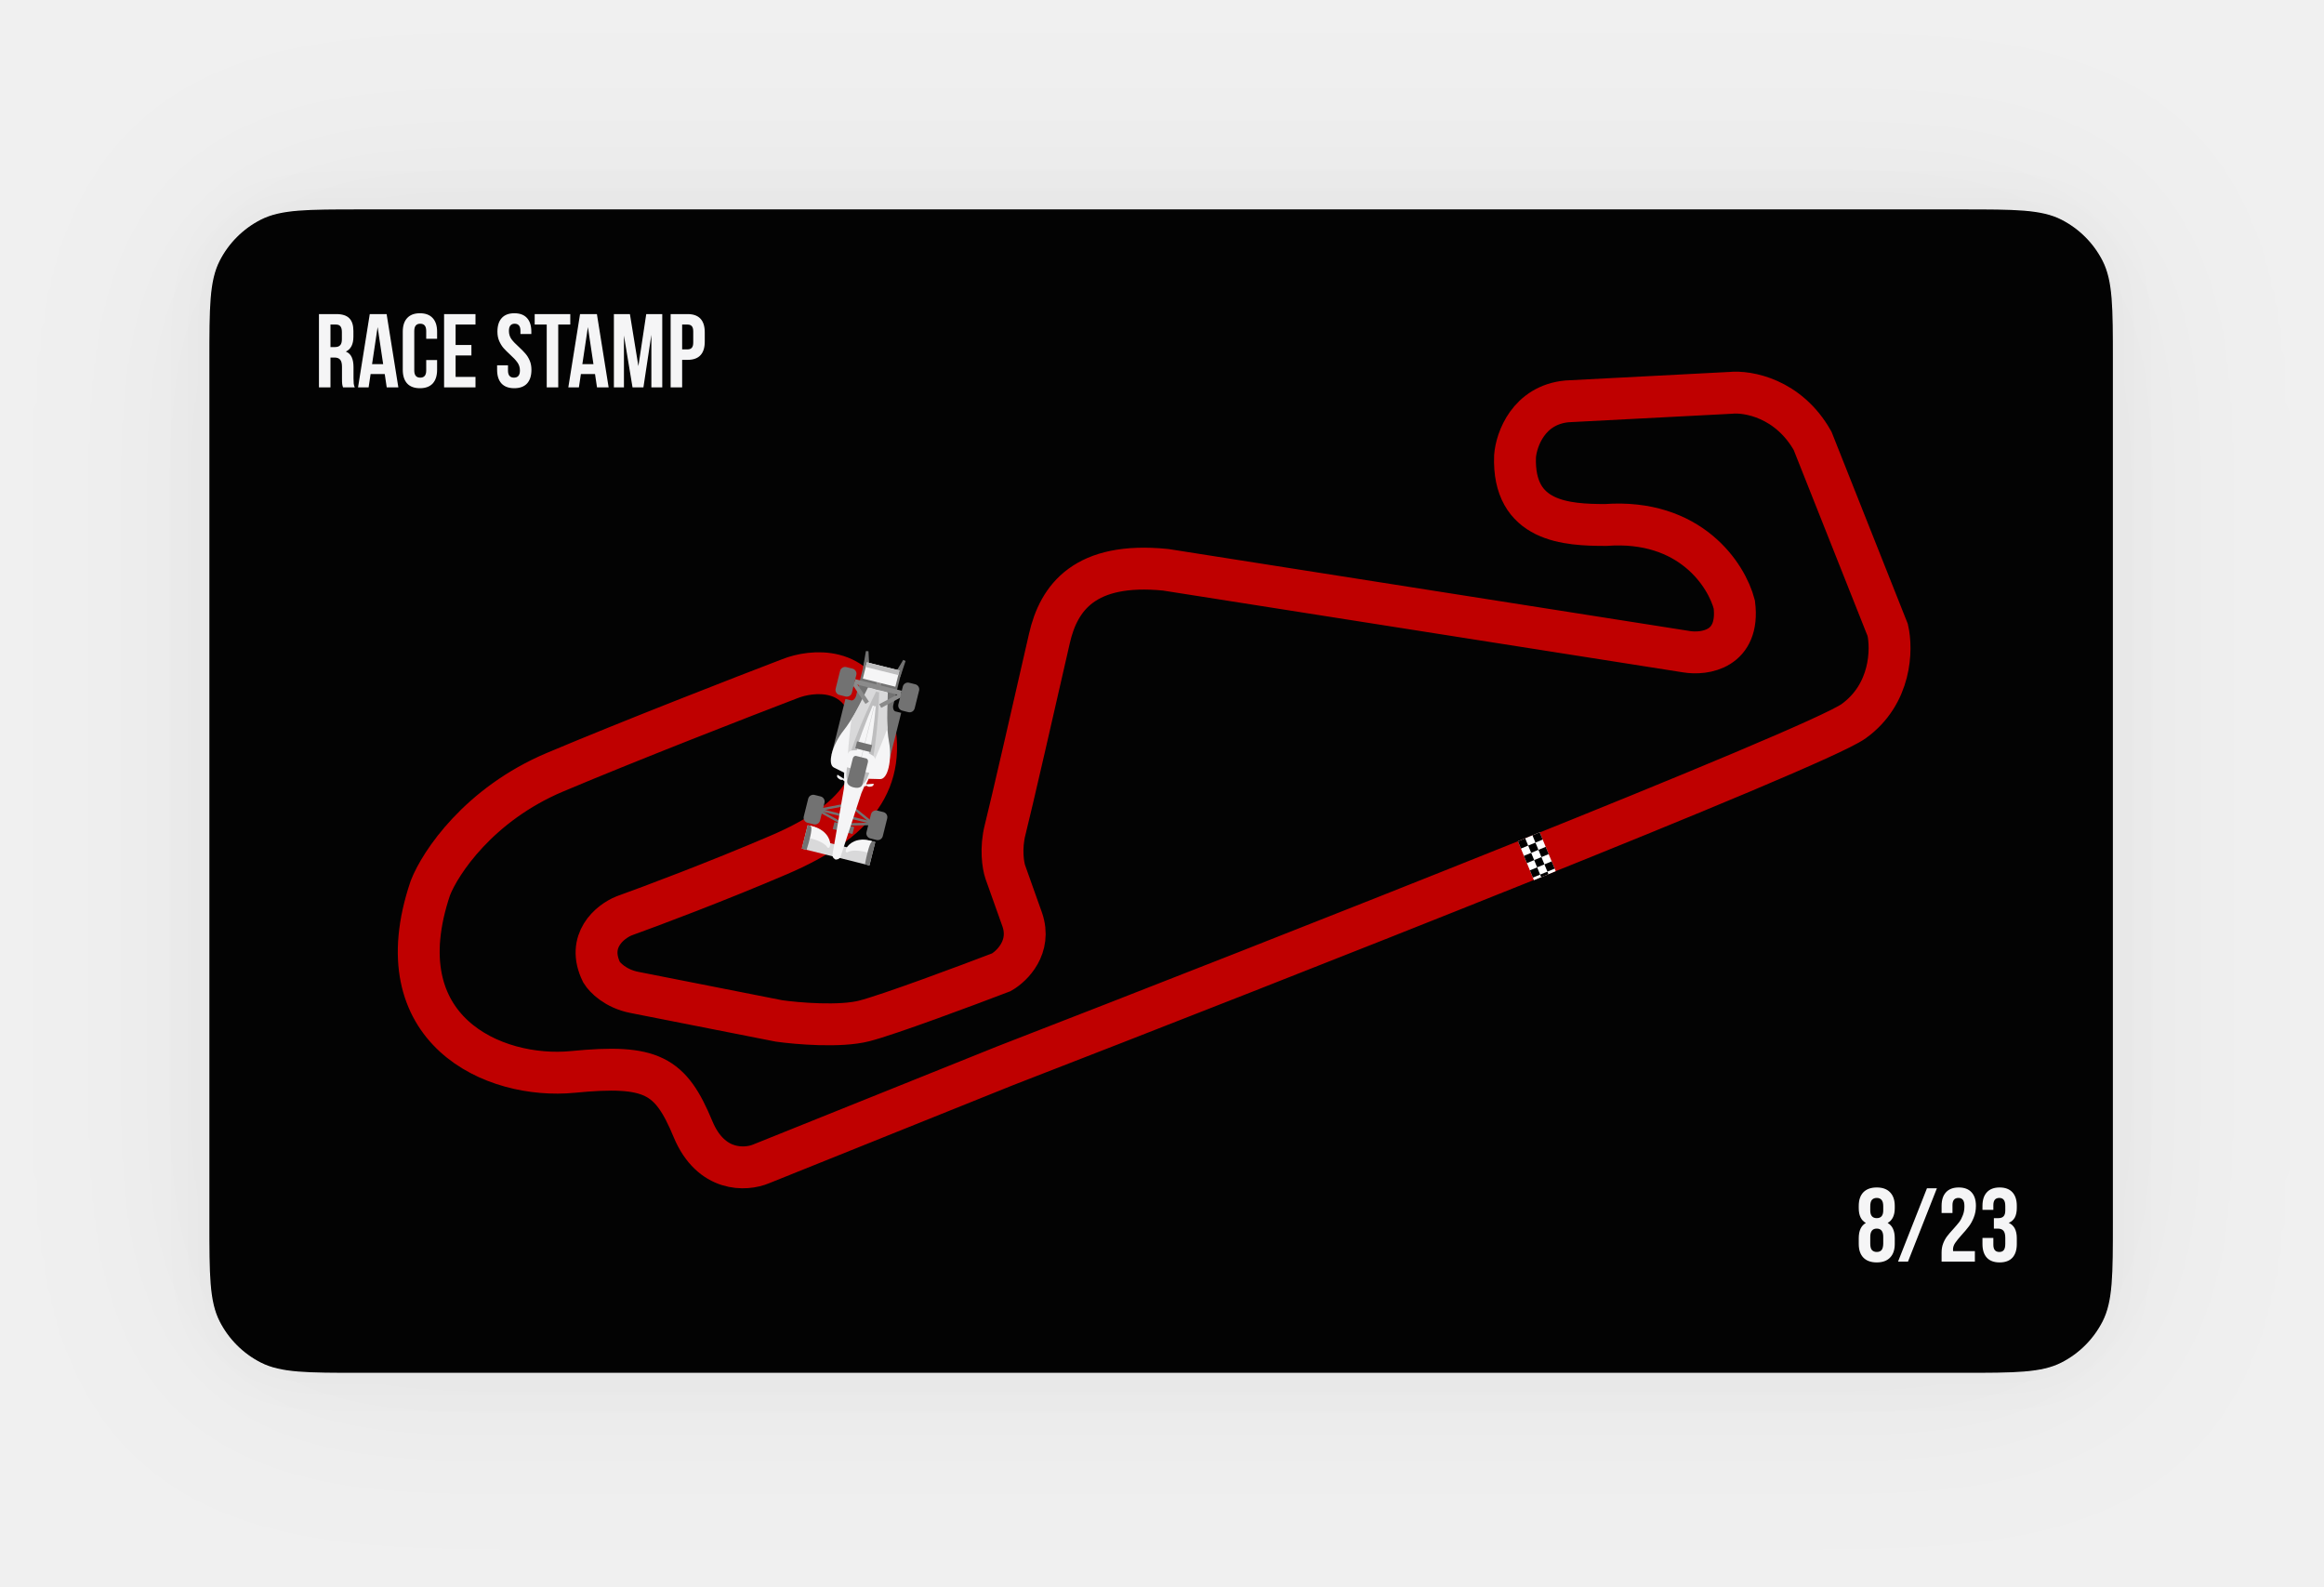
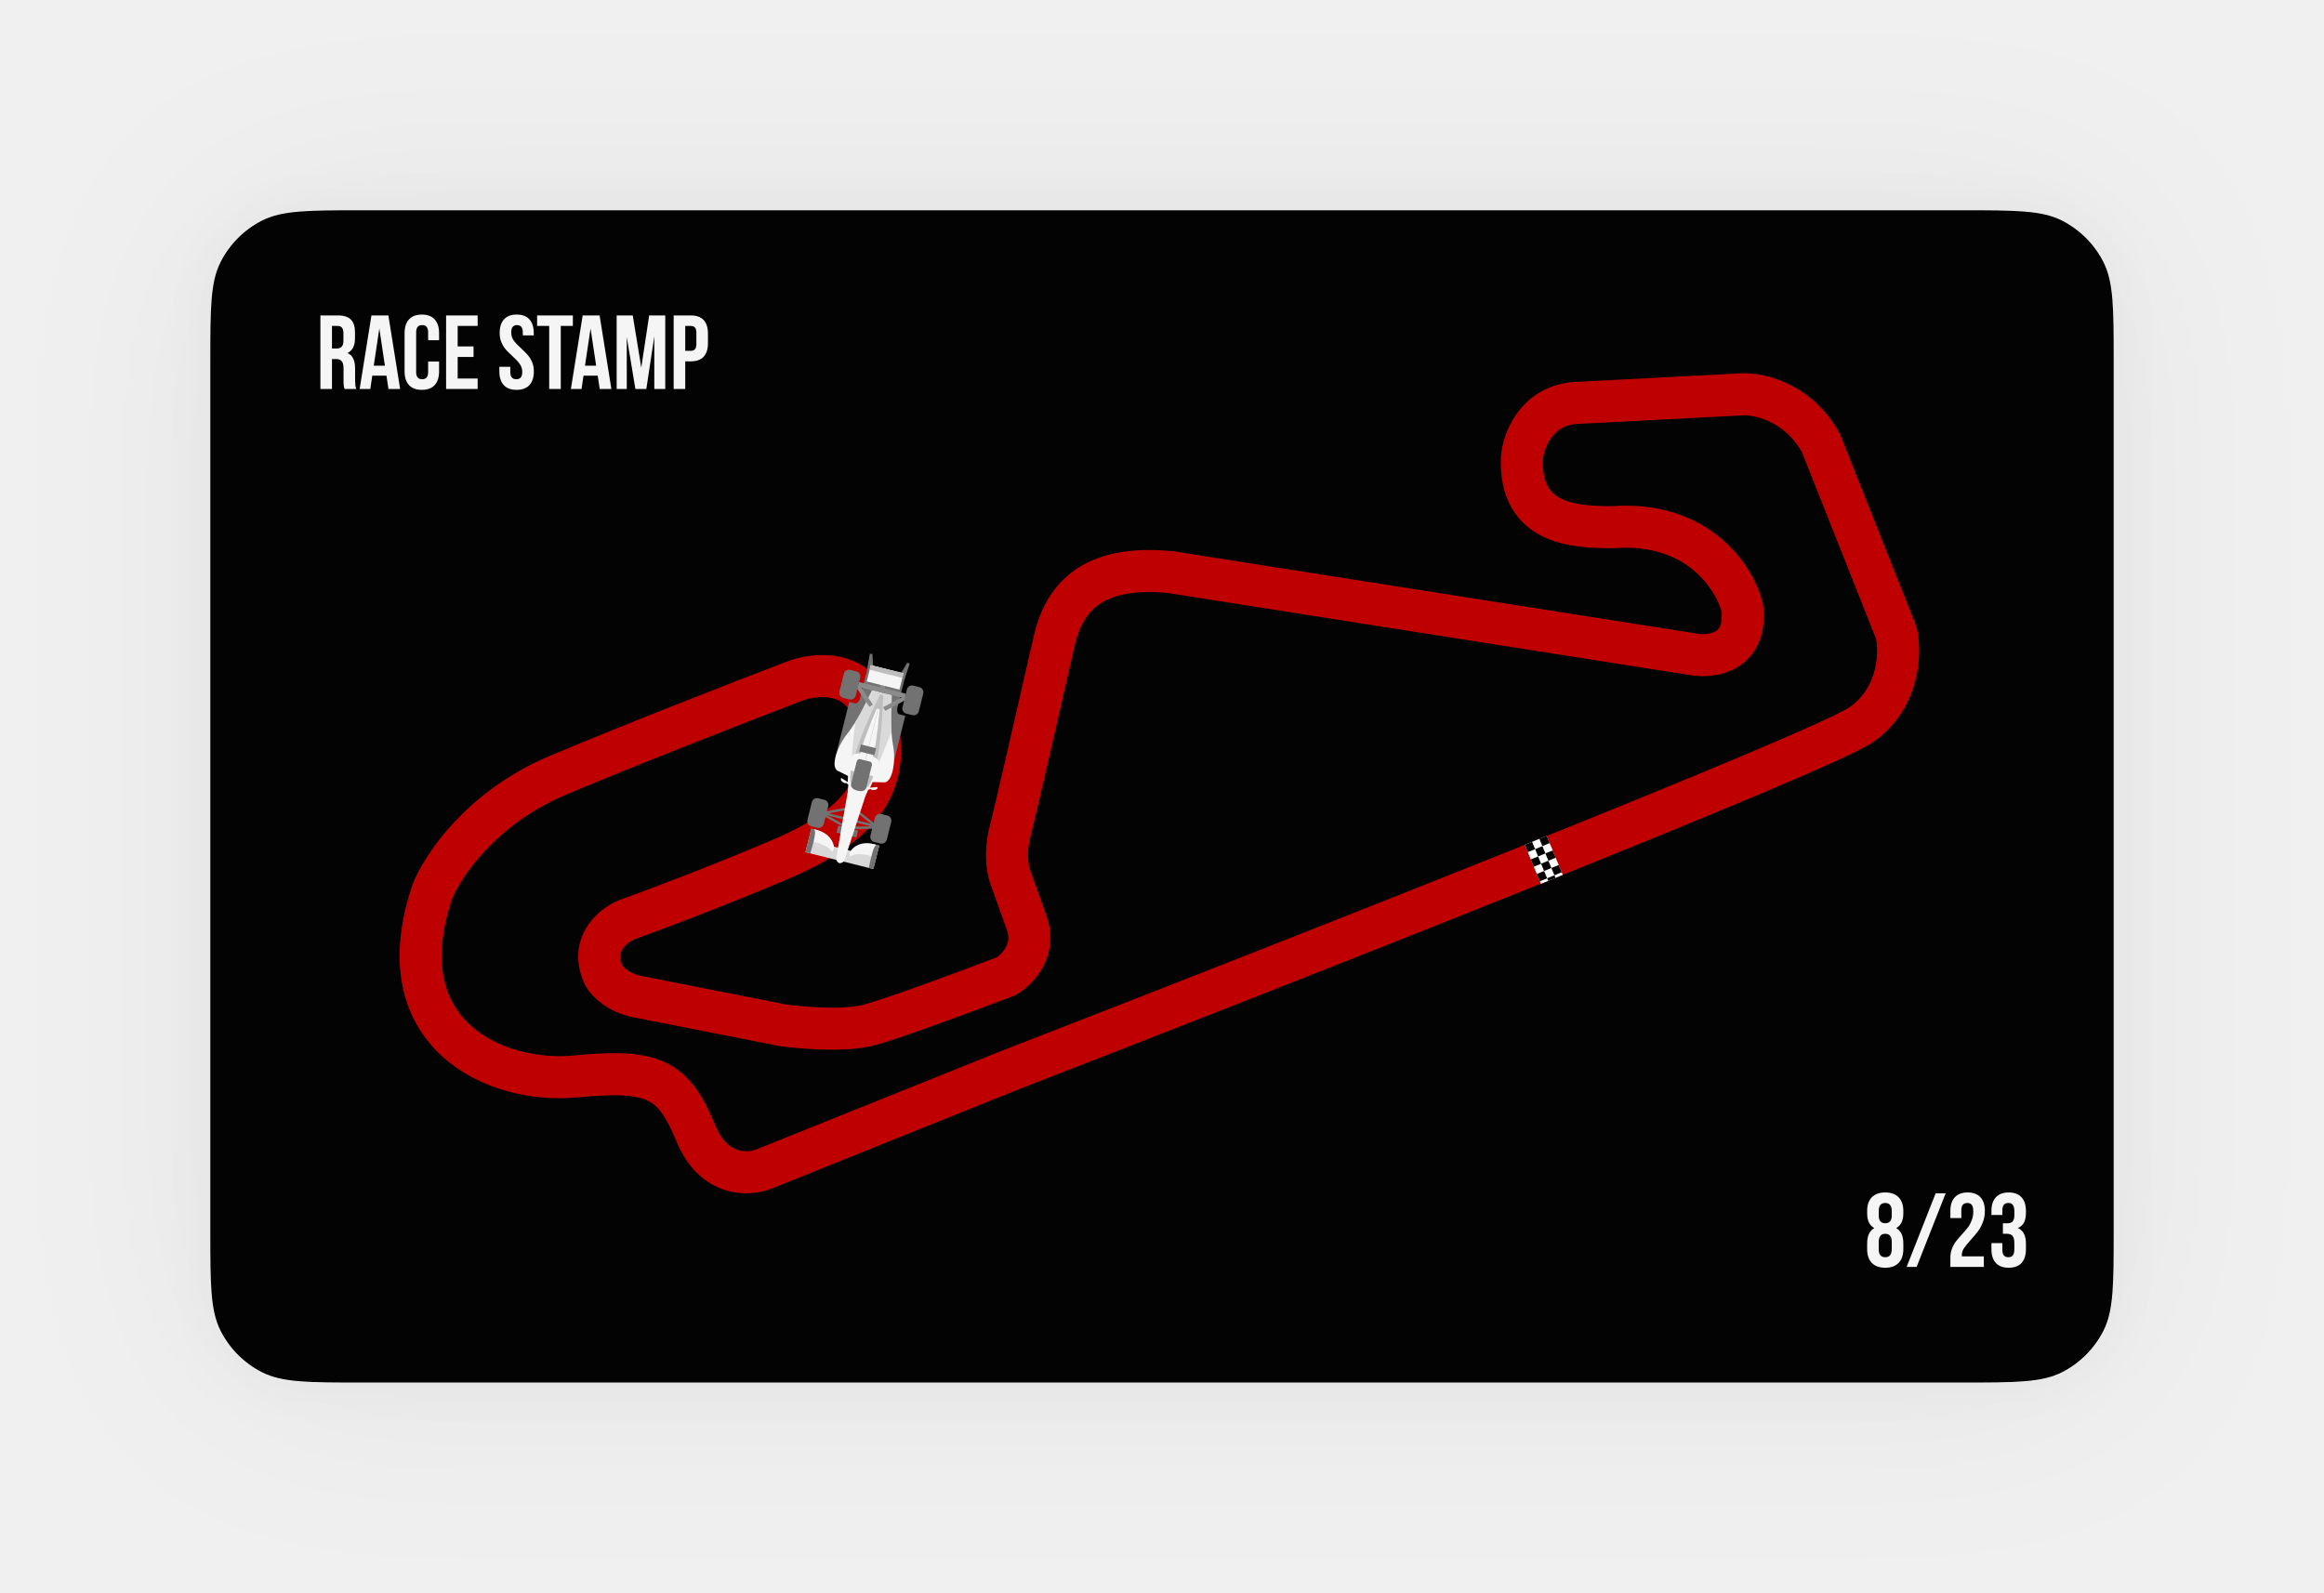
- <svg xmlns="http://www.w3.org/2000/svg" width="444" height="303" viewBox="0 0 444 303" fill="none">
+ <svg xmlns="http://www.w3.org/2000/svg" width="442" height="303" viewBox="0 0 442 303" fill="none">
  <g filter="url(#filter0_dd_715_35125)">
-     <path d="M40 68.8C40 58.719 40 53.679 41.962 49.828C43.688 46.441 46.441 43.688 49.828 41.962C53.679 40 58.719 40 68.8 40H374.867C384.948 40 389.988 40 393.839 41.962C397.225 43.688 399.979 46.441 401.705 49.828C403.667 53.679 403.667 58.719 403.667 68.8V233.45C403.667 243.531 403.667 248.571 401.705 252.422C399.979 255.809 397.225 258.562 393.839 260.288C389.988 262.25 384.948 262.25 374.867 262.25H68.8C58.719 262.25 53.679 262.25 49.828 260.288C46.441 258.562 43.688 255.809 41.962 252.422C40 248.571 40 243.531 40 233.45V68.8Z" fill="#030303" />
+     <path d="M40 68.8C40 58.719 40 53.679 41.962 49.828C43.688 46.441 46.441 43.688 49.828 41.962C53.679 40 58.719 40 68.8 40H373.2C383.281 40 388.321 40 392.172 41.962C395.559 43.688 398.312 46.441 400.038 49.828C402 53.679 402 58.719 402 68.8V234.2C402 244.281 402 249.321 400.038 253.172C398.312 256.559 395.559 259.312 392.172 261.038C388.321 263 383.281 263 373.2 263H68.8C58.719 263 53.679 263 49.828 261.038C46.441 259.312 43.688 256.559 41.962 253.172C40 249.321 40 244.281 40 234.2V68.8Z" fill="#030303" />
    <path d="M361.994 237.64C361.994 238.76 361.694 239.627 361.094 240.24C360.507 240.853 359.66 241.16 358.554 241.16C357.447 241.16 356.594 240.853 355.994 240.24C355.407 239.627 355.114 238.76 355.114 237.64V236.54C355.114 235.1 355.567 234.127 356.474 233.62C355.567 233.127 355.114 232.187 355.114 230.8V230.36C355.114 229.24 355.407 228.373 355.994 227.76C356.594 227.147 357.447 226.84 358.554 226.84C359.66 226.84 360.507 227.147 361.094 227.76C361.694 228.373 361.994 229.24 361.994 230.36V230.8C361.994 232.173 361.54 233.113 360.634 233.62C361.54 234.127 361.994 235.1 361.994 236.54V237.64ZM357.314 231.22C357.314 232.207 357.727 232.7 358.554 232.7C359.38 232.7 359.794 232.207 359.794 231.22V230.44C359.794 229.853 359.68 229.44 359.454 229.2C359.24 228.96 358.94 228.84 358.554 228.84C358.167 228.84 357.86 228.96 357.634 229.2C357.42 229.44 357.314 229.853 357.314 230.44V231.22ZM357.314 237.58C357.314 238.153 357.42 238.56 357.634 238.8C357.86 239.04 358.167 239.16 358.554 239.16C358.94 239.16 359.24 239.047 359.454 238.82C359.667 238.58 359.78 238.167 359.794 237.58V236.28C359.794 235.227 359.38 234.7 358.554 234.7C357.727 234.7 357.314 235.227 357.314 236.28V237.58ZM370.043 227L364.523 241H362.623L368.143 227H370.043ZM375.301 230.44C375.301 229.84 375.201 229.427 375.001 229.2C374.814 228.96 374.534 228.84 374.161 228.84C373.401 228.84 373.021 229.3 373.021 230.22V231.72H370.941V230.36C370.941 229.227 371.221 228.36 371.781 227.76C372.341 227.147 373.154 226.84 374.221 226.84C375.287 226.84 376.101 227.147 376.661 227.76C377.221 228.36 377.501 229.227 377.501 230.36C377.501 231.147 377.367 231.873 377.101 232.54C376.847 233.193 376.541 233.76 376.181 234.24C375.821 234.72 375.354 235.273 374.781 235.9C374.207 236.54 373.787 237.06 373.521 237.46C373.254 237.86 373.121 238.273 373.121 238.7C373.121 238.833 373.127 238.933 373.141 239H377.301V241H370.941V239.28C370.941 238.627 371.041 238.047 371.241 237.54C371.441 237.02 371.687 236.567 371.981 236.18C372.274 235.793 372.661 235.34 373.141 234.82C373.634 234.273 374.021 233.82 374.301 233.46C374.581 233.087 374.814 232.647 375.001 232.14C375.201 231.633 375.301 231.067 375.301 230.44ZM383.11 230.44C383.11 229.84 383.01 229.427 382.81 229.2C382.624 228.96 382.344 228.84 381.97 228.84C381.21 228.84 380.83 229.3 380.83 230.22V231.12H378.75V230.36C378.75 229.227 379.03 228.36 379.59 227.76C380.15 227.147 380.964 226.84 382.03 226.84C383.097 226.84 383.91 227.147 384.47 227.76C385.03 228.36 385.31 229.227 385.31 230.36V230.72C385.31 231.48 385.184 232.1 384.93 232.58C384.677 233.047 384.29 233.387 383.77 233.6C384.797 234.053 385.31 235.033 385.31 236.54V237.64C385.31 238.773 385.03 239.647 384.47 240.26C383.91 240.86 383.097 241.16 382.03 241.16C380.964 241.16 380.15 240.86 379.59 240.26C379.03 239.647 378.75 238.773 378.75 237.64V236.48H380.83V237.78C380.83 238.7 381.21 239.16 381.97 239.16C382.344 239.16 382.624 239.047 382.81 238.82C383.01 238.58 383.11 238.167 383.11 237.58V236.48C383.11 235.84 382.997 235.387 382.77 235.12C382.544 234.84 382.177 234.7 381.67 234.7H380.93V232.7H381.79C382.23 232.7 382.557 232.587 382.77 232.36C382.997 232.133 383.11 231.753 383.11 231.22V230.44Z" fill="#F5F5F6" />
    <path d="M65.537 74C65.457 73.773 65.403 73.56 65.377 73.36C65.35 73.16 65.337 72.8 65.337 72.28V70.08C65.337 69.44 65.223 68.987 64.997 68.72C64.77 68.44 64.403 68.3 63.897 68.3H63.137V74H60.937V60H64.257C65.39 60 66.217 60.267 66.737 60.8C67.257 61.32 67.517 62.127 67.517 63.22V64.32C67.517 65.76 67.037 66.707 66.077 67.16C66.597 67.373 66.97 67.733 67.197 68.24C67.423 68.733 67.537 69.367 67.537 70.14V72.3C67.537 72.7 67.55 73.027 67.577 73.28C67.603 73.52 67.67 73.76 67.777 74H65.537ZM63.137 66.3H63.997C64.437 66.3 64.763 66.187 64.977 65.96C65.203 65.733 65.317 65.353 65.317 64.82V63.44C65.317 62.933 65.223 62.567 65.037 62.34C64.863 62.113 64.583 62 64.197 62H63.137V66.3ZM73.884 74L73.504 71.46H70.804L70.424 74H68.404L70.644 60H73.864L76.104 74H73.884ZM73.204 69.56L72.144 62.48L71.084 69.56H73.204ZM83.508 70.64C83.508 71.773 83.228 72.647 82.668 73.26C82.108 73.86 81.295 74.16 80.228 74.16C79.162 74.16 78.348 73.86 77.788 73.26C77.228 72.647 76.948 71.773 76.948 70.64V63.36C76.948 62.227 77.228 61.36 77.788 60.76C78.348 60.147 79.162 59.84 80.228 59.84C81.295 59.84 82.108 60.147 82.668 60.76C83.228 61.36 83.508 62.227 83.508 63.36V64.72H81.428V63.22C81.428 62.3 81.048 61.84 80.288 61.84C79.528 61.84 79.148 62.3 79.148 63.22V70.78C79.148 71.687 79.528 72.14 80.288 72.14C81.048 72.14 81.428 71.687 81.428 70.78V68.78H83.508V70.64ZM90.063 65.9V67.9H87.043V72H90.843V74H84.843V60H90.843V62H87.043V65.9H90.063ZM95.032 63.36C95.032 62.227 95.305 61.36 95.852 60.76C96.398 60.147 97.205 59.84 98.272 59.84C99.338 59.84 100.145 60.147 100.692 60.76C101.238 61.36 101.512 62.227 101.512 63.36V63.8H99.432V63.22C99.432 62.74 99.338 62.393 99.152 62.18C98.965 61.953 98.692 61.84 98.332 61.84C97.972 61.84 97.698 61.953 97.512 62.18C97.325 62.393 97.232 62.74 97.232 63.22C97.232 63.807 97.385 64.32 97.692 64.76C98.012 65.2 98.485 65.7 99.112 66.26C99.632 66.74 100.052 67.167 100.372 67.54C100.692 67.9 100.965 68.34 101.192 68.86C101.418 69.38 101.532 69.973 101.532 70.64C101.532 71.773 101.252 72.647 100.692 73.26C100.132 73.86 99.318 74.16 98.252 74.16C97.185 74.16 96.372 73.86 95.812 73.26C95.252 72.647 94.972 71.773 94.972 70.64V69.78H97.052V70.78C97.052 71.687 97.432 72.14 98.192 72.14C98.952 72.14 99.332 71.687 99.332 70.78C99.332 70.193 99.172 69.68 98.852 69.24C98.545 68.8 98.078 68.3 97.452 67.74C96.932 67.26 96.512 66.84 96.192 66.48C95.872 66.107 95.598 65.66 95.372 65.14C95.145 64.62 95.032 64.027 95.032 63.36ZM108.952 60V62H106.652V74H104.452V62H102.152V60H108.952ZM114.059 74L113.679 71.46H110.979L110.599 74H108.579L110.819 60H114.039L116.279 74H114.059ZM113.379 69.56L112.319 62.48L111.259 69.56H113.379ZM123.464 60H126.524V74H124.444V63.96L122.924 74H120.844L119.204 64.1V74H117.284V60H120.344L121.964 69.94L123.464 60ZM131.364 60C132.458 60 133.278 60.293 133.824 60.88C134.371 61.467 134.644 62.327 134.644 63.46V65.28C134.644 66.413 134.371 67.273 133.824 67.86C133.278 68.447 132.458 68.74 131.364 68.74H130.324V74H128.124V60H131.364ZM130.324 66.74H131.364C131.724 66.74 131.991 66.64 132.164 66.44C132.351 66.24 132.444 65.9 132.444 65.42V63.32C132.444 62.84 132.351 62.5 132.164 62.3C131.991 62.1 131.724 62 131.364 62H130.324V66.74Z" fill="#F5F5F6" />
    <path d="M192.05 203.588L145.423 222.33C142.512 223.56 135.831 223.953 132.397 215.689C128.105 205.359 124.552 203.293 109.454 204.768C94.356 206.244 73.04 196.799 82.218 169.645C84.093 164.824 91.484 153.647 106.049 147.508C120.614 141.369 142.019 133.046 150.9 129.651C155.094 127.979 164.103 127.083 166.59 136.883C169.699 149.132 163.63 156.954 148.828 163.299C136.986 168.376 124.157 173.187 119.223 174.958C116.559 176.04 111.97 179.71 114.93 185.731C115.523 186.715 117.595 188.86 121.147 189.568C124.7 190.276 141.081 193.503 148.828 195.028C152.331 195.52 160.492 196.209 165.11 195.028C169.728 193.848 184.501 188.338 191.31 185.731C193.382 184.55 197.083 180.89 195.307 175.696L192.05 166.546C191.656 165.365 191.103 162.089 192.05 158.429C192.998 154.769 198.07 132.603 200.487 121.977C202.278 114.108 207.296 107.308 222.691 108.843L322.162 124.487C325.665 125.077 332.405 124.103 331.339 115.484C329.908 109.926 322.991 99.103 306.768 100.284C299.366 100.284 288.975 99.782 289.449 87.15C289.696 83.952 292.025 77.38 299.366 76.671L330.599 75.048C333.905 74.704 341.671 76.052 346.29 84.198L360.648 120.354C361.487 123.994 361.358 132.574 354.135 137.768C346.911 142.963 243.069 183.812 192.05 203.588Z" stroke-width="8" stroke="#BF0000" />
    <g clip-path="url(#clip0_715_35125)">
      <g clip-path="url(#clip1_715_35125)">
        <rect width="6" height="24" transform="translate(290 160.715) rotate(-22.4086)" fill="white" />
        <rect width="1.5" height="1.5" transform="translate(290 160.715) rotate(-22.4086)" fill="black" />
        <rect width="1.5" height="1.5" transform="translate(291.145 163.488) rotate(-22.4086)" fill="black" />
        <rect width="1.5" height="1.5" transform="translate(292.287 166.262) rotate(-22.4086)" fill="black" />
        <rect width="1.5" height="1.5" transform="translate(291.959 161.53) rotate(-22.4086)" fill="black" />
        <rect width="1.5" height="1.5" transform="translate(293.102 164.303) rotate(-22.4086)" fill="black" />
        <rect width="1.5" height="1.5" transform="translate(294.246 167.077) rotate(-22.4086)" fill="black" />
        <rect width="1.5" height="1.5" transform="translate(292.773 159.571) rotate(-22.4086)" fill="black" />
        <rect width="1.5" height="1.5" transform="translate(293.918 162.345) rotate(-22.4086)" fill="black" />
        <rect width="1.5" height="1.5" transform="translate(295.061 165.119) rotate(-22.4086)" fill="black" />
        <rect width="1.5" height="1.5" transform="translate(296.203 167.891) rotate(-22.4086)" fill="black" />
        <rect width="1.5" height="1.5" transform="translate(294.732 160.386) rotate(-22.4086)" fill="black" />
        <rect width="1.5" height="1.5" transform="translate(295.875 163.16) rotate(-22.4086)" fill="black" />
        <rect width="1.5" height="1.5" transform="translate(297.02 165.932) rotate(-22.4086)" fill="black" />
      </g>
    </g>
    <rect x="159.426" y="157.044" width="3.889" height="1.373" transform="rotate(14 159.426 157.044)" fill="#727272" />
    <rect x="156.76" y="154.495" width="4.118" height="0.458" transform="rotate(14 156.76 154.495)" fill="#727272" />
    <rect x="156.965" y="154.381" width="3.977" height="0.458" transform="rotate(-10.851 156.965 154.381)" fill="#727272" />
    <rect width="3.977" height="0.458" transform="matrix(0.875189 0.483782 0.483782 -0.875189 156.666 155.246)" fill="#727272" />
    <rect width="4.118" height="0.458" transform="matrix(-0.970296 -0.241922 -0.241922 0.970296 166.527 156.929)" fill="#727272" />
    <rect width="3.977" height="0.458" transform="matrix(-0.77878 -0.627297 -0.627297 0.77878 166.398 156.733)" fill="#727272" />
    <rect x="166.256" y="157.637" width="3.977" height="0.458" transform="rotate(179.067 166.256 157.637)" fill="#727272" />
    <path d="M153.493 161.93L154.489 157.935C157.374 158.466 158.134 160.337 158.153 161.206L160.15 161.704L159.708 163.48L153.493 161.93Z" fill="#D9D9DA" stroke-width="0.5" stroke="#D9D9DA" />
    <path d="M158.263 161.706C157.596 160.596 155.247 159.932 154.267 159.766L154.709 157.99C157.595 158.521 158.354 160.392 158.373 161.261L158.263 161.706Z" fill="#F5F5F6" stroke-width="0.5" stroke-linejoin="round" stroke="#F5F5F6" />
    <path d="M153.49 161.931L154.486 157.936L154.708 157.991C154.975 158.435 154.303 160.876 153.934 162.042L153.49 161.931Z" fill="#727272" stroke-width="0.5" stroke="#727272" />
    <path d="M165.926 165.017L166.918 161.035C164.121 160.15 162.574 161.44 162.15 162.196L160.152 161.698L159.711 163.467L165.926 165.017Z" fill="#D9D9DA" stroke-width="0.5" stroke="#D9D9DA" />
    <path d="M161.817 162.577C162.878 161.903 165.14 162.389 166.033 162.69L166.473 160.923C163.826 160.075 162.339 161.378 161.927 162.135L161.817 162.577Z" fill="#F5F5F6" stroke-width="0.5" stroke-linejoin="round" stroke="#F5F5F6" />
    <path d="M165.926 165.017L166.922 161.021L166.725 160.972C166.321 161.249 165.761 163.718 165.532 164.919L165.926 165.017Z" fill="#727272" stroke-width="0.5" stroke="#727272" />
    <path d="M163.571 132.851L165.674 124.417C165.231 126.192 165.602 127.228 165.843 127.524L168.506 128.188L164.189 145.501L158.862 144.173L161.519 133.518L162.629 133.795C162.936 133.872 163.405 133.517 163.571 132.851Z" fill="#727272" />
    <path d="M165.674 124.416L165.842 127.523" stroke-width="0.5" stroke="black" />
    <path d="M165.176 127.357L165.842 127.523L165.674 124.416L165.176 127.357Z" fill="#727272" stroke-width="0.5" stroke="#727272" />
    <path d="M170.672 134.623L172.775 126.188C172.332 127.964 171.519 128.704 171.168 128.852L168.504 128.188L164.187 145.501L169.515 146.829L172.171 136.175L171.061 135.898C170.753 135.822 170.506 135.288 170.672 134.623Z" fill="#727272" />
    <path d="M172.775 126.187L171.168 128.851" stroke-width="0.5" stroke="black" />
    <path d="M171.834 129.017L171.168 128.851L172.775 126.187L171.834 129.017Z" fill="#727272" stroke-width="0.5" stroke="#727272" />
    <path d="M161.163 139.559C162.804 137.516 165.098 133.231 166.04 131.344L167.816 131.787L159.736 164.194C159.026 164.017 158.996 163.381 159.07 163.085L161.226 150.655L161.336 149.268L160.947 148.936C160.725 149.069 160.411 148.881 160.281 148.77C159.793 148.459 159.892 148.123 160.003 147.993L161.224 148.769L161.279 147.604L159.392 146.662C157.894 146.053 159.112 142.112 161.163 139.559Z" fill="#F5F5F6" />
    <path d="M169.845 141.725C169.355 139.151 169.341 134.291 169.395 132.182L167.619 131.74L159.539 164.147C160.25 164.324 160.575 163.776 160.649 163.48L164.58 151.493L165.134 150.217L165.634 150.106C165.767 150.327 166.133 150.309 166.3 150.272C166.877 150.227 166.947 149.883 166.91 149.716L165.467 149.828L165.966 148.774L168.074 148.828C169.683 148.993 170.458 144.943 169.845 141.725Z" fill="#F5F5F6" />
    <path d="M165.845 131.297L167.842 131.795L163.36 149.774L162.028 149.442C161.495 148.555 162.152 141.064 162.686 137.346C163.263 136.547 165.051 132.906 165.845 131.297Z" fill="#D9D9DA" />
    <path d="M169.618 132.237L167.62 131.739L163.138 149.718L164.469 150.05C165.357 149.517 168.293 142.594 169.567 139.061C169.433 138.085 169.564 134.031 169.618 132.237Z" fill="#D9D9DA" />
    <path d="M167.97 132.241C167.907 134.786 167.68 138.712 167.203 142.223C166.965 143.977 166.663 145.635 166.286 146.967C166.097 147.633 165.887 148.224 165.655 148.707C165.424 149.186 165.161 149.579 164.856 149.829L164.758 149.908L163.531 149.602L163.531 149.603L161.928 149.204L161.879 149.088C161.727 148.723 161.679 148.253 161.7 147.722C161.722 147.186 161.814 146.566 161.96 145.889C162.252 144.536 162.764 142.93 163.377 141.27C164.604 137.947 166.247 134.373 167.387 132.097L167.665 132.2L167.97 132.241Z" fill="#BEBEBF" />
    <path d="M167.05 134.881L167.306 134.925C167.181 136.35 166.96 138.516 166.701 140.38C166.571 141.311 166.431 142.173 166.289 142.831C166.218 143.159 166.145 143.443 166.07 143.662C166.041 143.745 166.009 143.822 165.977 143.89L166.476 144.177C166.643 144.26 166.865 144.386 167.018 144.6C167.187 144.836 167.25 145.144 167.152 145.536L166.652 147.534L166.592 147.777L163.765 147.072L163.766 147.068L163.991 147.124L167.041 134.895L167.019 134.888L166.983 134.882L163.935 147.108L161.336 146.46L161.396 146.218L161.893 144.219C161.991 143.827 162.191 143.584 162.451 143.455C162.686 143.338 162.941 143.331 163.128 143.336L163.703 143.317C163.707 143.242 163.715 143.159 163.729 143.072C163.765 142.844 163.834 142.558 163.925 142.235C164.108 141.588 164.389 140.761 164.712 139.878C165.358 138.11 166.18 136.095 166.739 134.778L167.05 134.881Z" fill="#F5F5F6" />
    <path d="M165.139 143.381L163.408 142.95L163.74 141.618L165.471 142.05L165.139 143.381ZM166.295 143.67L165.14 143.382L165.472 142.05L166.627 142.338L166.295 143.67Z" fill="#727272" />
    <path d="M163.081 150.417C161.927 150.129 161.786 149.466 161.86 149.17L162.911 144.953C163.044 144.421 163.397 144.367 163.558 144.407L164.52 144.647L163.081 150.417ZM165.483 144.884C165.643 144.924 165.931 145.137 165.798 145.67L164.747 149.887C164.673 150.183 164.236 150.703 163.082 150.416L164.521 144.644L165.483 144.884Z" fill="#727272" />
    <rect x="166.635" y="154.598" width="3.203" height="5.49" rx="1" transform="rotate(14 166.635 154.598)" fill="#727272" />
    <rect x="154.648" y="151.611" width="3.203" height="5.49" rx="1" transform="rotate(14 154.648 151.611)" fill="#727272" />
    <rect x="163.383" y="130.135" width="4.695" height="0.798" transform="rotate(55.9756 163.383 130.135)" fill="#8B8B8B" />
    <rect x="163.41" y="129.747" width="4.575" height="0.915" transform="rotate(14 163.41 129.747)" fill="#8B8B8B" />
    <rect x="167.627" y="129.856" width="0.458" height="1.83" transform="rotate(14 167.627 129.856)" fill="#8B8B8B" />
    <rect width="4.695" height="0.798" transform="matrix(-0.883147 0.469096 0.469096 0.883147 172.123 132.315)" fill="#8B8B8B" />
    <rect width="4.575" height="0.915" transform="matrix(-0.970296 -0.241922 -0.241922 0.970296 172.279 131.959)" fill="#8B8B8B" />
    <rect width="0.458" height="1.83" transform="matrix(-0.970296 -0.241922 -0.241922 0.970296 168.506 130.074)" fill="#8B8B8B" />
    <rect x="160.736" y="127.193" width="3.203" height="5.49" rx="1" transform="rotate(14 160.736 127.193)" fill="#727272" />
    <rect x="165.619" y="126.525" width="6.405" height="3.203" transform="rotate(14 165.619 126.525)" fill="#F5F5F6" />
    <rect x="165.619" y="126.525" width="6.405" height="0.915" transform="rotate(14 165.619 126.525)" fill="#BEBEBF" />
    <rect x="172.725" y="130.183" width="3.203" height="5.49" rx="1" transform="rotate(14 172.725 130.183)" fill="#727272" />
  </g>
  <defs>
-     <filter id="filter0_dd_715_35125" x="0" y="0" width="443.666" height="302.25" filterUnits="userSpaceOnUse" color-interpolation-filters="sRGB">
+     <filter id="filter0_dd_715_35125" x="0" y="0" width="442" height="303" filterUnits="userSpaceOnUse" color-interpolation-filters="sRGB">
      <feFlood flood-opacity="0" result="BackgroundImageFix" />
      <feColorMatrix in="SourceAlpha" type="matrix" values="0 0 0 0 0 0 0 0 0 0 0 0 0 0 0 0 0 0 127 0" result="hardAlpha" />
      <feOffset />
      <feGaussianBlur stdDeviation="20" />
      <feComposite in2="hardAlpha" operator="out" />
      <feColorMatrix type="matrix" values="0 0 0 0 0.012 0 0 0 0 0.012 0 0 0 0 0.012 0 0 0 0.05 0" />
      <feBlend mode="normal" in2="BackgroundImageFix" result="effect1_dropShadow_715_35125" />
      <feColorMatrix in="SourceAlpha" type="matrix" values="0 0 0 0 0 0 0 0 0 0 0 0 0 0 0 0 0 0 127 0" result="hardAlpha" />
      <feOffset />
      <feGaussianBlur stdDeviation="5" />
      <feComposite in2="hardAlpha" operator="out" />
      <feColorMatrix type="matrix" values="0 0 0 0 0.012 0 0 0 0 0.012 0 0 0 0 0.012 0 0 0 0.03 0" />
      <feBlend mode="normal" in2="effect1_dropShadow_715_35125" result="effect2_dropShadow_715_35125" />
      <feBlend mode="normal" in="SourceGraphic" in2="effect2_dropShadow_715_35125" result="shape" />
    </filter>
    <clipPath id="clip0_715_35125">
      <rect width="4.5" height="8.03" fill="white" transform="translate(290 160.715) rotate(-22.4086)" />
    </clipPath>
    <clipPath id="clip1_715_35125">
      <rect width="6" height="24" fill="white" transform="translate(290 160.715) rotate(-22.4086)" />
    </clipPath>
  </defs>
</svg>
